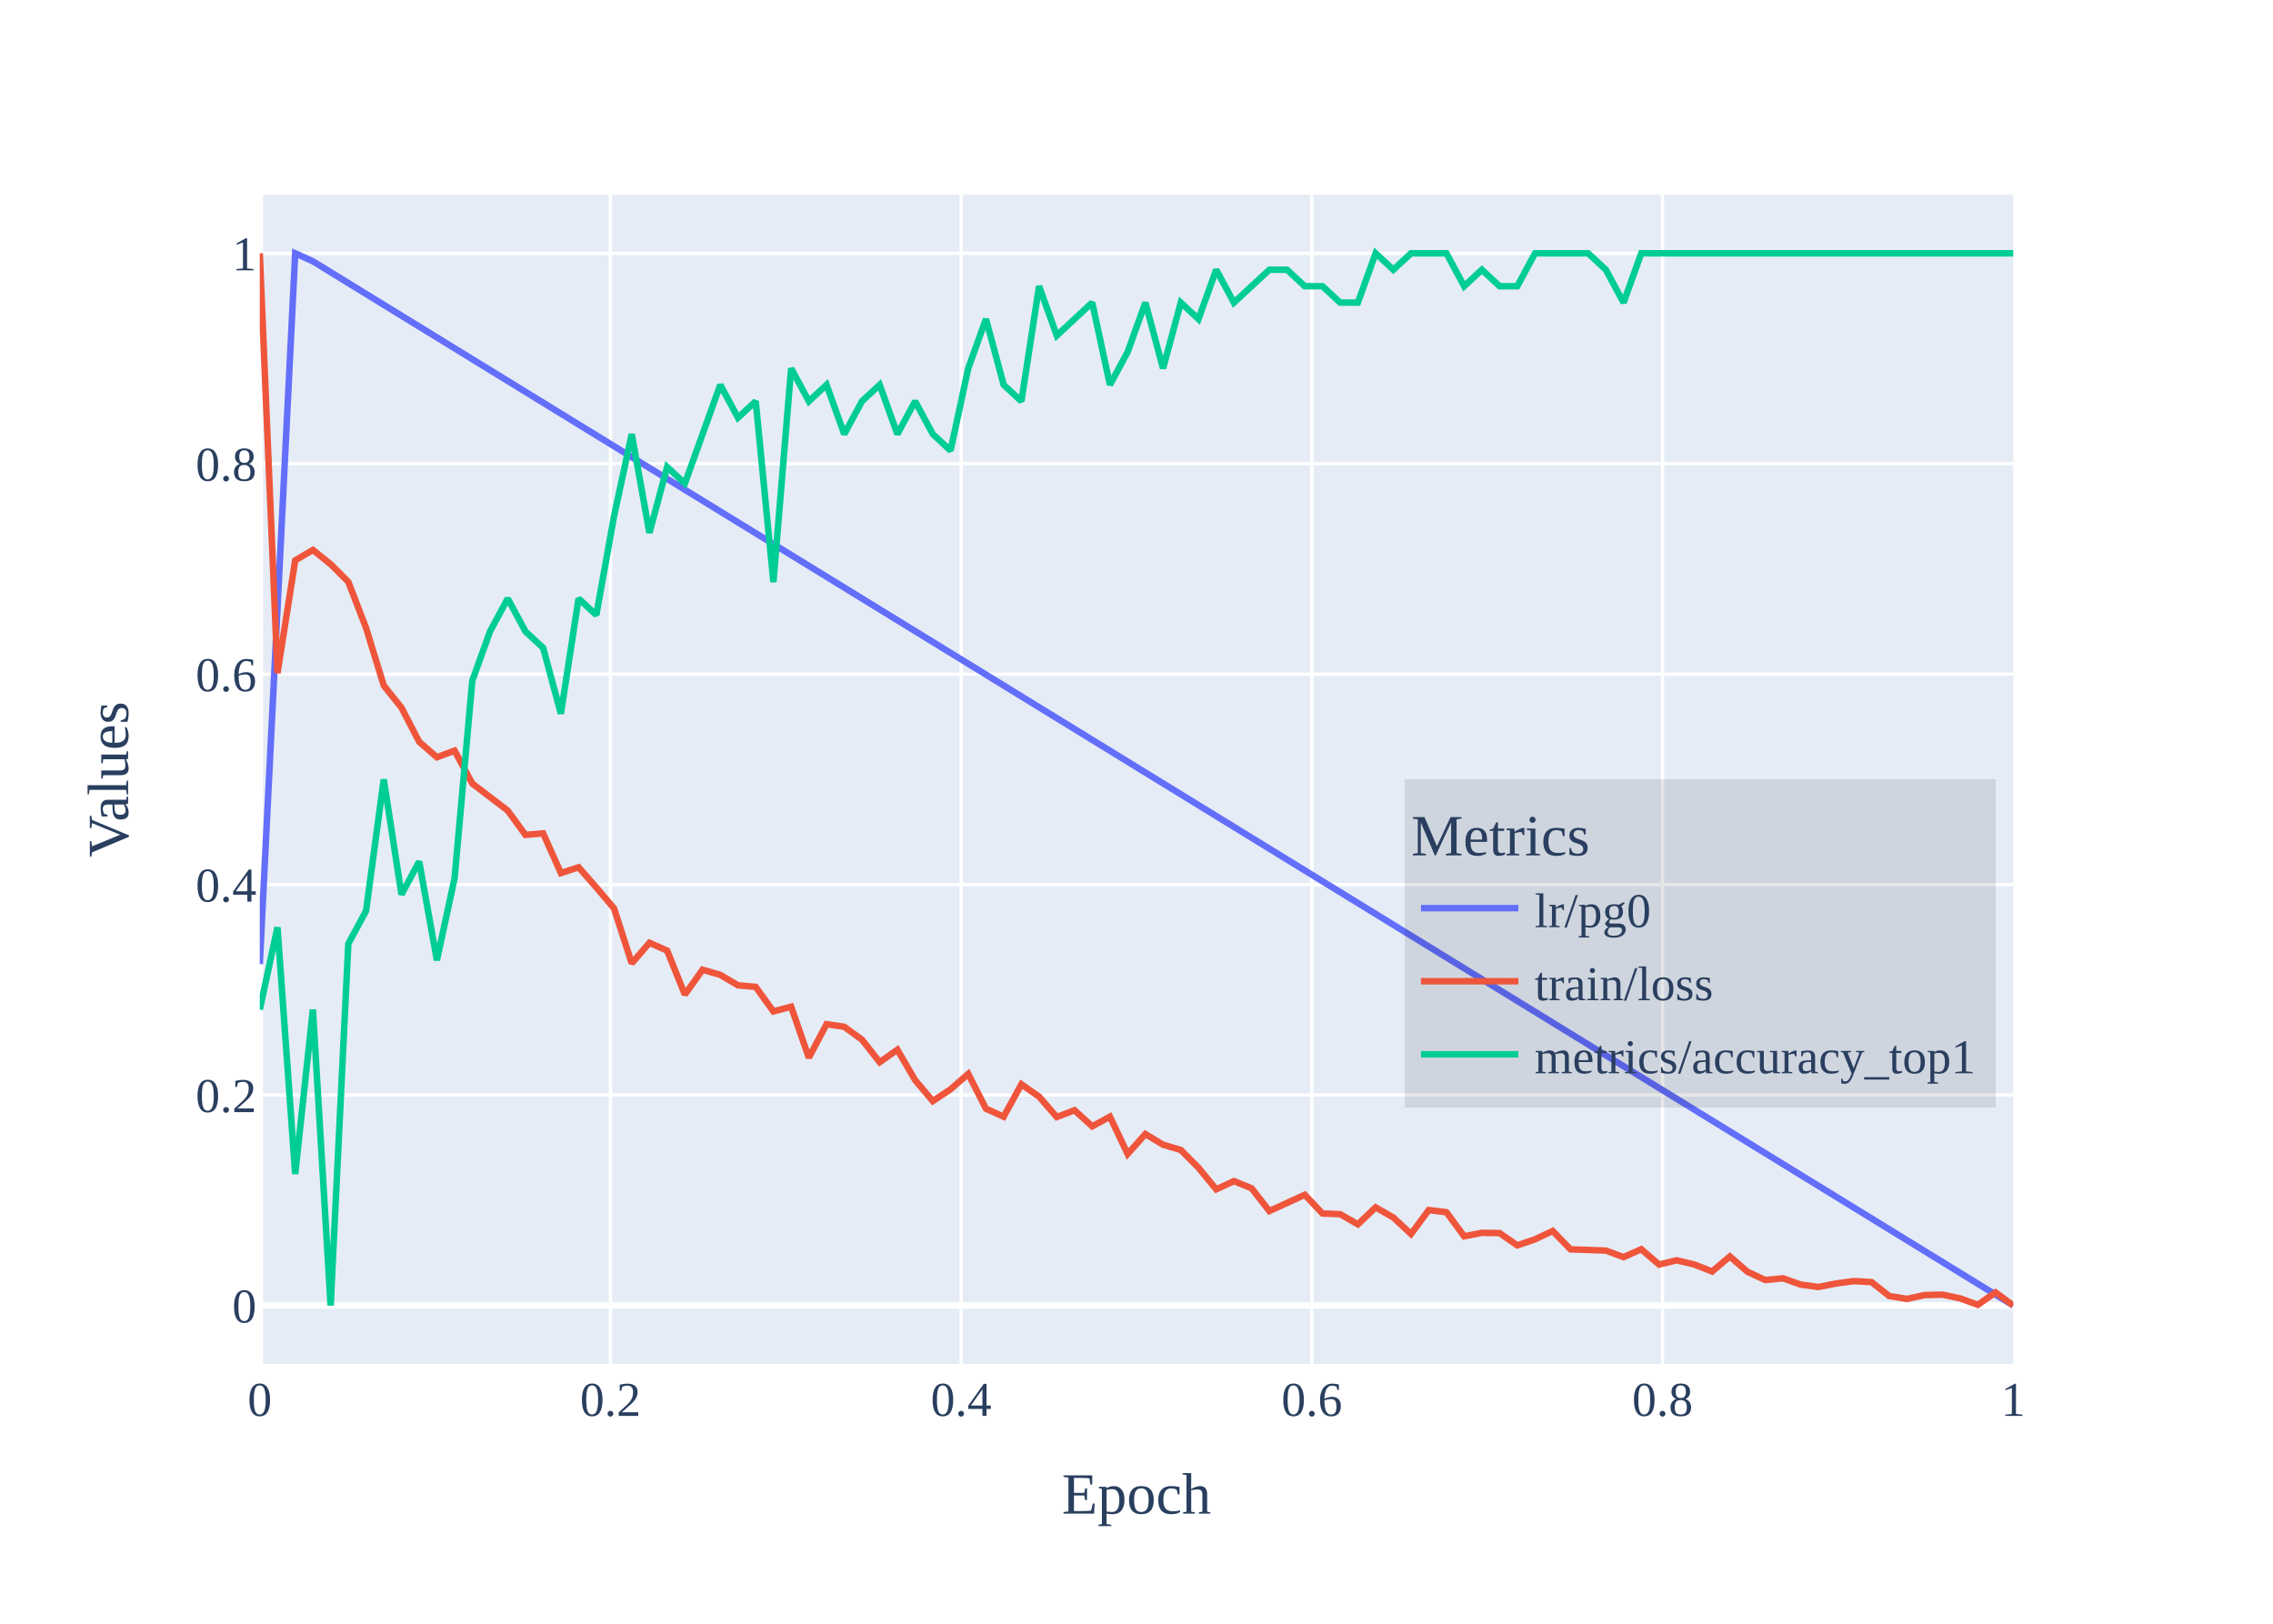
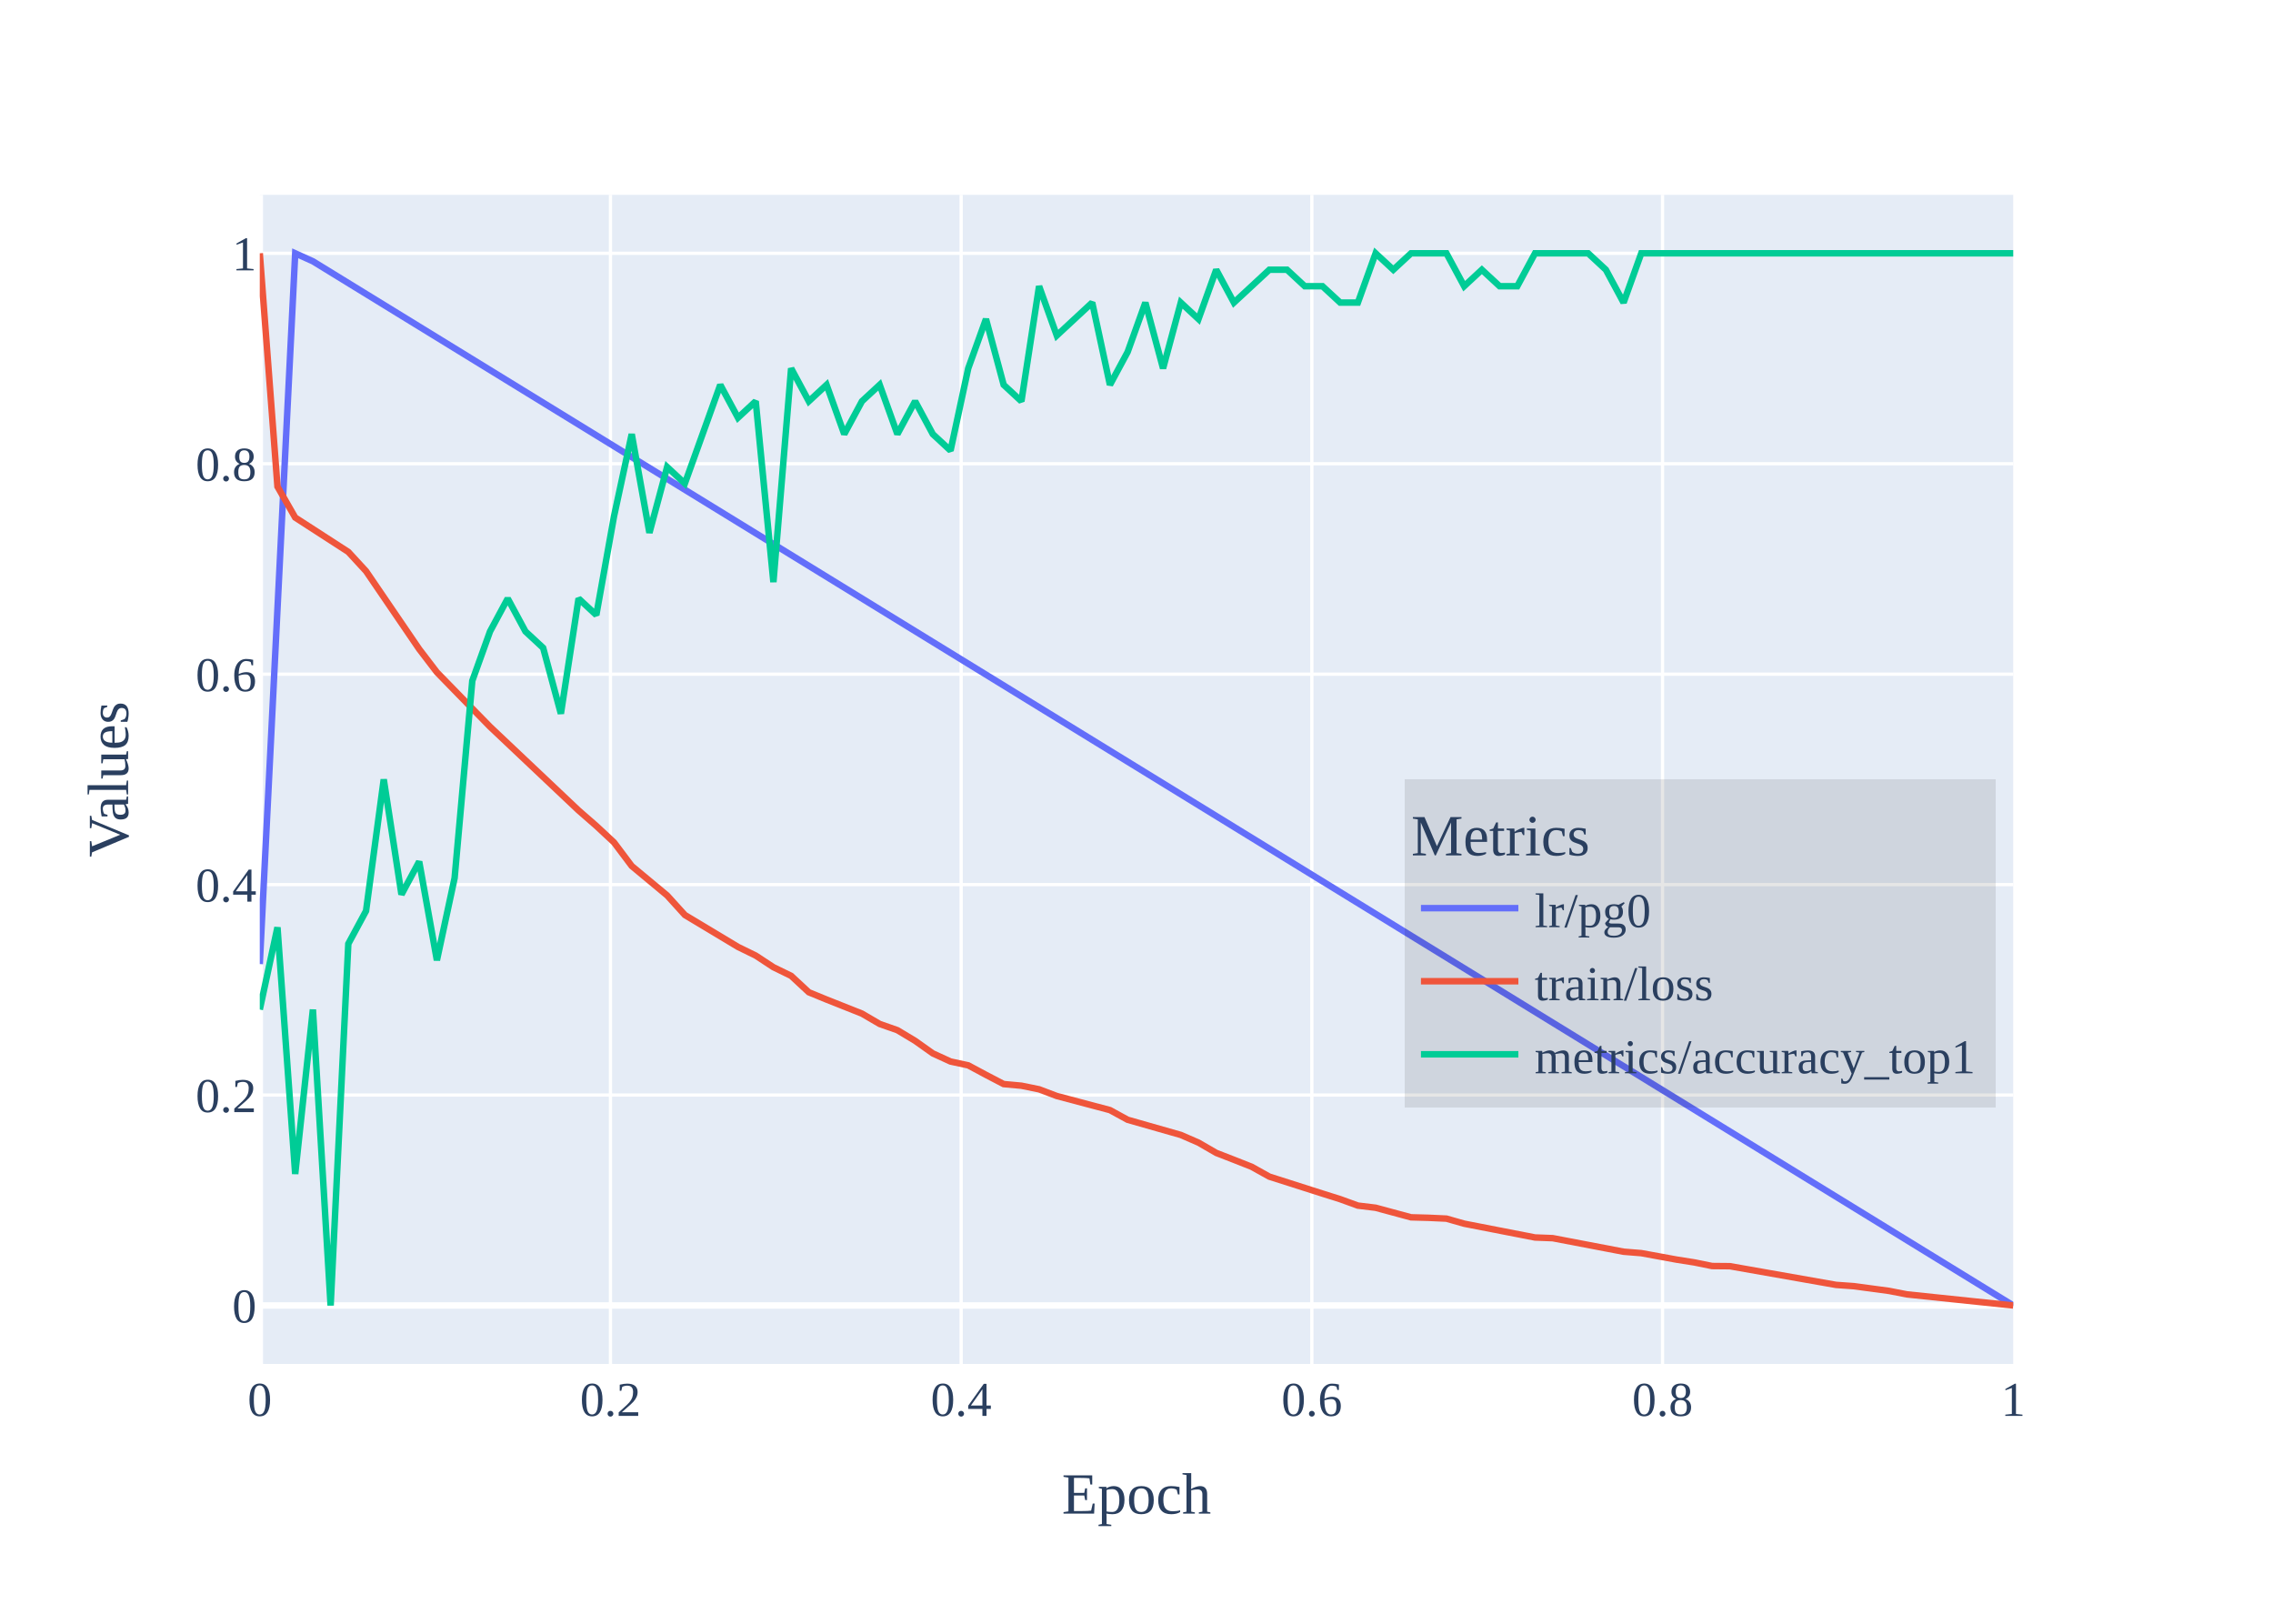
<svg xmlns="http://www.w3.org/2000/svg" class="main-svg" width="700" height="500" style="" viewBox="0 0 700 500">
  <rect x="0" y="0" width="700" height="500" style="fill: rgb(255, 255, 255); fill-opacity: 1;" />
-   <defs id="defs-92f056">
+   <defs id="defs-4b5e8f">
    <g class="clips">
-       <clipPath id="clip92f056xyplot" class="plotclip">
+       <clipPath id="clip4b5e8fxyplot" class="plotclip">
        <rect width="540" height="360" />
      </clipPath>
-       <clipPath class="axesclip" id="clip92f056x">
+       <clipPath class="axesclip" id="clip4b5e8fx">
        <rect x="80" y="0" width="540" height="500" />
      </clipPath>
-       <clipPath class="axesclip" id="clip92f056y">
+       <clipPath class="axesclip" id="clip4b5e8fy">
        <rect x="0" y="60" width="700" height="360" />
      </clipPath>
-       <clipPath class="axesclip" id="clip92f056xy">
+       <clipPath class="axesclip" id="clip4b5e8fxy">
        <rect x="80" y="60" width="540" height="360" />
      </clipPath>
    </g>
    <g class="gradients" />
    <g class="patterns" />
  </defs>
  <g class="bglayer">
    <rect class="bg" x="80" y="60" width="540" height="360" style="fill: rgb(229, 236, 246); fill-opacity: 1; stroke-width: 0;" />
  </g>
  <g class="layer-below">
    <g class="imagelayer" />
    <g class="shapelayer" />
  </g>
  <g class="cartesianlayer">
    <g class="subplot xy">
      <g class="layer-subplot">
        <g class="shapelayer" />
        <g class="imagelayer" />
      </g>
      <g class="minor-gridlayer">
        <g class="x" />
        <g class="y" />
      </g>
      <g class="gridlayer">
        <g class="x">
          <path class="xgrid crisp" transform="translate(188,0)" d="M0,60v360" style="stroke: rgb(255, 255, 255); stroke-opacity: 1; stroke-width: 1px;" />
          <path class="xgrid crisp" transform="translate(296,0)" d="M0,60v360" style="stroke: rgb(255, 255, 255); stroke-opacity: 1; stroke-width: 1px;" />
          <path class="xgrid crisp" transform="translate(404,0)" d="M0,60v360" style="stroke: rgb(255, 255, 255); stroke-opacity: 1; stroke-width: 1px;" />
          <path class="xgrid crisp" transform="translate(512,0)" d="M0,60v360" style="stroke: rgb(255, 255, 255); stroke-opacity: 1; stroke-width: 1px;" />
        </g>
        <g class="y">
          <path class="ygrid crisp" transform="translate(0,337.2)" d="M80,0h540" style="stroke: rgb(255, 255, 255); stroke-opacity: 1; stroke-width: 1px;" />
          <path class="ygrid crisp" transform="translate(0,272.4)" d="M80,0h540" style="stroke: rgb(255, 255, 255); stroke-opacity: 1; stroke-width: 1px;" />
          <path class="ygrid crisp" transform="translate(0,207.6)" d="M80,0h540" style="stroke: rgb(255, 255, 255); stroke-opacity: 1; stroke-width: 1px;" />
          <path class="ygrid crisp" transform="translate(0,142.8)" d="M80,0h540" style="stroke: rgb(255, 255, 255); stroke-opacity: 1; stroke-width: 1px;" />
          <path class="ygrid crisp" transform="translate(0,78)" d="M80,0h540" style="stroke: rgb(255, 255, 255); stroke-opacity: 1; stroke-width: 1px;" />
        </g>
      </g>
      <g class="zerolinelayer">
        <path class="xzl zl crisp" transform="translate(80,0)" d="M0,60v360" style="stroke: rgb(255, 255, 255); stroke-opacity: 1; stroke-width: 2px;" />
        <path class="yzl zl crisp" transform="translate(0,402)" d="M80,0h540" style="stroke: rgb(255, 255, 255); stroke-opacity: 1; stroke-width: 2px;" />
      </g>
      <g class="layer-between">
        <g class="shapelayer" />
        <g class="imagelayer" />
      </g>
      <path class="xlines-below" />
      <path class="ylines-below" />
      <g class="overlines-below" />
      <g class="xaxislayer-below" />
      <g class="yaxislayer-below" />
      <g class="overaxes-below" />
      <g class="overplot">
-         <g class="xy" transform="translate(80,60)" clip-path="url(#clip92f056xyplot)">
+         <g class="xy" transform="translate(80,60)" clip-path="url(#clip4b5e8fxyplot)">
          <g class="scatterlayer mlayer">
-             <g class="trace scatter trace88c7ae" style="stroke-miterlimit: 2; opacity: 1;">
+             <g class="trace scatter trace1c8cab" style="stroke-miterlimit: 2; opacity: 1;">
              <g class="fills" />
              <g class="errorbars" />
              <g class="lines">
                <path class="js-line" d="M0,236.87L10.91,18L16.36,20.46L540,342" style="vector-effect: none; fill: none; stroke: rgb(99, 110, 250); stroke-opacity: 1; stroke-width: 2px; opacity: 1;" />
              </g>
              <g class="points" />
              <g class="text" />
            </g>
-             <g class="trace scatter tracec05027" style="stroke-miterlimit: 2; opacity: 1;">
+             <g class="trace scatter tracef252f4" style="stroke-miterlimit: 2; opacity: 1;">
              <g class="fills" />
              <g class="errorbars" />
              <g class="lines">
-                 <path class="js-line" d="M0,18L5.45,147.27L10.91,112.56L16.36,109.35L21.82,113.72L27.27,119.18L32.73,133.35L38.18,151.09L43.64,157.92L49.09,168.42L54.55,173.18L60,171.15L65.45,181.28L76.36,189.6L81.82,197.08L87.27,196.62L92.73,208.84L98.18,207.06L103.64,213.27L109.09,219.7L114.55,236.63L120,230.32L125.45,232.71L130.91,246.24L136.36,238.62L141.82,240.18L147.27,243.41L152.73,243.9L158.18,251.44L163.64,249.99L169.09,265.68L174.55,255.38L180,256.19L185.45,260.14L190.91,267.07L196.36,263.24L201.82,272.59L207.27,279.06L212.73,275.43L218.18,270.68L223.64,281.41L229.09,283.86L234.55,273.89L240,277.7L245.45,283.97L250.91,281.88L256.36,286.83L261.82,283.87L267.27,295.34L272.73,289.21L278.18,292.5L283.64,294.1L289.09,299.58L294.55,306.23L300,303.7L305.45,305.91L310.91,312.92L321.82,307.91L327.27,313.67L332.73,313.89L338.18,317L343.64,311.79L349.09,314.9L354.55,319.98L360,312.61L365.45,313.28L370.91,320.69L376.36,319.62L381.82,319.71L387.27,323.49L392.73,321.61L398.18,319.06L403.64,324.71L414.55,325.09L420,327.1L425.45,324.68L430.91,329.38L436.36,328.09L441.82,329.39L447.27,331.54L452.73,326.9L458.18,331.63L463.64,334.16L469.09,333.63L474.55,335.57L480,336.3L485.45,335.23L490.91,334.49L496.36,334.8L501.82,339.1L507.27,339.97L512.73,338.8L518.18,338.66L523.64,339.81L529.09,341.79L534.55,337.97L540,342" style="vector-effect: none; fill: none; stroke: rgb(239, 85, 59); stroke-opacity: 1; stroke-width: 2px; opacity: 1;" />
+                 <path class="js-line" d="M0,18L5.45,89.84L10.91,99.37L27.27,109.95L32.73,115.88L49.09,139.87L54.55,147.01L65.45,158.2L70.91,163.78L98.18,189.56L103.64,194.32L109.09,199.4L114.55,206.67L125.45,215.73L130.91,221.75L147.27,231.58L152.73,234.25L158.18,237.83L163.64,240.49L169.09,245.55L174.55,247.79L185.45,252.12L190.91,255.31L196.36,257.22L201.82,260.5L207.27,264.37L212.73,266.87L218.18,268.05L223.64,270.98L229.09,273.82L234.55,274.32L240,275.43L245.45,277.49L261.82,281.83L267.27,284.81L283.64,289.48L289.09,291.85L294.55,295.01L300,297.13L305.45,299.28L310.91,302.32L327.27,307.54L332.73,309.26L338.18,311.24L343.64,311.9L354.55,314.85L360,315L365.45,315.25L370.91,316.81L392.73,321.06L398.18,321.27L420,325.44L425.45,325.88L436.36,327.88L441.82,328.74L447.27,329.85L452.73,329.9L485.45,335.66L490.91,336.05L501.82,337.52L507.27,338.58L540,342" style="vector-effect: none; fill: none; stroke: rgb(239, 85, 59); stroke-opacity: 1; stroke-width: 2px; opacity: 1;" />
              </g>
              <g class="points" />
              <g class="text" />
            </g>
-             <g class="trace scatter tracec8ad27" style="stroke-miterlimit: 2; opacity: 1;">
+             <g class="trace scatter trace3da8ba" style="stroke-miterlimit: 2; opacity: 1;">
              <g class="fills" />
              <g class="errorbars" />
              <g class="lines">
                <path class="js-line" d="M0,250.87L5.45,225.56L10.91,301.5L16.36,250.87L21.82,342L27.27,230.62L32.73,220.5L38.18,180L43.64,215.44L49.09,205.31L54.55,235.69L60,210.37L65.45,149.63L70.91,134.44L76.36,124.31L81.82,134.44L87.27,139.5L92.73,159.75L98.18,124.31L103.64,129.38L109.09,99L114.55,73.68L120,104.06L125.45,83.81L130.91,88.88L141.82,58.5L147.27,68.63L152.73,63.56L158.18,119.25L163.64,53.43L169.09,63.56L174.55,58.5L180,73.68L185.45,63.56L190.91,58.5L196.36,73.68L201.82,63.56L207.27,73.68L212.73,78.75L218.18,53.43L223.64,38.25L229.09,58.5L234.55,63.56L240,28.13L245.45,43.31L256.36,33.18L261.82,58.5L267.27,48.38L272.73,33.18L278.18,53.43L283.64,33.18L289.09,38.25L294.55,23.06L300,33.18L305.45,28.13L310.91,23.06L316.36,23.06L321.82,28.13L327.27,28.13L332.73,33.18L338.18,33.18L343.64,18L349.09,23.06L354.55,18L360,18L365.45,18L370.91,28.13L376.36,23.06L381.82,28.13L387.27,28.13L392.73,18L409.09,18L414.55,23.06L420,33.18L425.45,18L540,18" style="vector-effect: none; fill: none; stroke: rgb(0, 204, 150); stroke-opacity: 1; stroke-width: 2px; opacity: 1;" />
              </g>
              <g class="points" />
              <g class="text" />
            </g>
          </g>
        </g>
      </g>
      <path class="xlines-above crisp" d="M0,0" style="fill: none;" />
      <path class="ylines-above crisp" d="M0,0" style="fill: none;" />
      <g class="overlines-above" />
      <g class="xaxislayer-above">
        <g class="xtick">
          <text text-anchor="middle" x="0" y="436" transform="translate(80,0)" style="font-family: 'Times New Roman'; font-size: 15px; fill: rgb(42, 63, 95); fill-opacity: 1; white-space: pre; opacity: 1;">0</text>
        </g>
        <g class="xtick">
          <text text-anchor="middle" x="0" y="436" style="font-family: 'Times New Roman'; font-size: 15px; fill: rgb(42, 63, 95); fill-opacity: 1; white-space: pre; opacity: 1;" transform="translate(188,0)">0.2</text>
        </g>
        <g class="xtick">
          <text text-anchor="middle" x="0" y="436" style="font-family: 'Times New Roman'; font-size: 15px; fill: rgb(42, 63, 95); fill-opacity: 1; white-space: pre; opacity: 1;" transform="translate(296,0)">0.4</text>
        </g>
        <g class="xtick">
          <text text-anchor="middle" x="0" y="436" style="font-family: 'Times New Roman'; font-size: 15px; fill: rgb(42, 63, 95); fill-opacity: 1; white-space: pre; opacity: 1;" transform="translate(404,0)">0.6</text>
        </g>
        <g class="xtick">
          <text text-anchor="middle" x="0" y="436" style="font-family: 'Times New Roman'; font-size: 15px; fill: rgb(42, 63, 95); fill-opacity: 1; white-space: pre; opacity: 1;" transform="translate(512,0)">0.8</text>
        </g>
        <g class="xtick">
          <text text-anchor="middle" x="0" y="436" style="font-family: 'Times New Roman'; font-size: 15px; fill: rgb(42, 63, 95); fill-opacity: 1; white-space: pre; opacity: 1;" transform="translate(620,0)">1</text>
        </g>
      </g>
      <g class="yaxislayer-above">
        <g class="ytick">
          <text text-anchor="end" x="79" y="5.25" transform="translate(0,402)" style="font-family: 'Times New Roman'; font-size: 15px; fill: rgb(42, 63, 95); fill-opacity: 1; white-space: pre; opacity: 1;">0</text>
        </g>
        <g class="ytick">
          <text text-anchor="end" x="79" y="5.25" style="font-family: 'Times New Roman'; font-size: 15px; fill: rgb(42, 63, 95); fill-opacity: 1; white-space: pre; opacity: 1;" transform="translate(0,337.2)">0.2</text>
        </g>
        <g class="ytick">
          <text text-anchor="end" x="79" y="5.25" style="font-family: 'Times New Roman'; font-size: 15px; fill: rgb(42, 63, 95); fill-opacity: 1; white-space: pre; opacity: 1;" transform="translate(0,272.4)">0.4</text>
        </g>
        <g class="ytick">
          <text text-anchor="end" x="79" y="5.25" style="font-family: 'Times New Roman'; font-size: 15px; fill: rgb(42, 63, 95); fill-opacity: 1; white-space: pre; opacity: 1;" transform="translate(0,207.6)">0.6</text>
        </g>
        <g class="ytick">
          <text text-anchor="end" x="79" y="5.25" style="font-family: 'Times New Roman'; font-size: 15px; fill: rgb(42, 63, 95); fill-opacity: 1; white-space: pre; opacity: 1;" transform="translate(0,142.8)">0.8</text>
        </g>
        <g class="ytick">
          <text text-anchor="end" x="79" y="5.25" style="font-family: 'Times New Roman'; font-size: 15px; fill: rgb(42, 63, 95); fill-opacity: 1; white-space: pre; opacity: 1;" transform="translate(0,78)">1</text>
        </g>
      </g>
      <g class="overaxes-above" />
    </g>
  </g>
  <g class="polarlayer" />
  <g class="smithlayer" />
  <g class="ternarylayer" />
  <g class="geolayer" />
  <g class="funnelarealayer" />
  <g class="pielayer" />
  <g class="iciclelayer" />
  <g class="treemaplayer" />
  <g class="sunburstlayer" />
  <g class="glimages" />
-   <defs id="topdefs-92f056">
+   <defs id="topdefs-4b5e8f">
    <g class="clips" />
-     <clipPath id="legend92f056">
+     <clipPath id="legend4b5e8f">
      <rect width="182" height="101" x="0" y="0" />
    </clipPath>
  </defs>
  <g class="layer-above">
    <g class="imagelayer" />
    <g class="shapelayer" />
  </g>
  <g class="infolayer">
    <g class="legend" pointer-events="all" transform="translate(432.6,240)">
      <rect class="bg" shape-rendering="crispEdges" width="182" height="101" x="0" y="0" style="stroke: rgb(68, 68, 68); stroke-opacity: 1; fill: rgb(0, 0, 0); fill-opacity: 0.1; stroke-width: 0px;" />
-       <g class="scrollbox" transform="" clip-path="url(#legend92f056)">
+       <g class="scrollbox" transform="" clip-path="url(#legend4b5e8f)">
        <text class="legendtitletext" text-anchor="start" x="2" y="23.4" style="font-family: 'Times New Roman'; font-size: 18px; fill: rgb(42, 63, 95); fill-opacity: 1; white-space: pre;">Metrics</text>
        <g class="groups" transform="">
          <g class="traces" transform="translate(0,39.65)" style="opacity: 1;">
            <text class="legendtext" text-anchor="start" x="40" y="5.85" style="font-family: 'Times New Roman'; font-size: 15px; fill: rgb(42, 63, 95); fill-opacity: 1; white-space: pre;">lr/pg0</text>
            <g class="layers" style="opacity: 1;">
              <g class="legendfill" />
              <g class="legendlines">
                <path class="js-line" d="M5,0h30" style="fill: none; stroke: rgb(99, 110, 250); stroke-opacity: 1; stroke-width: 2px;" />
              </g>
              <g class="legendsymbols">
                <g class="legendpoints" />
              </g>
            </g>
            <rect class="legendtoggle" x="0" y="-11.25" width="176.781" height="22.5" style="fill: rgb(0, 0, 0); fill-opacity: 0;" />
          </g>
        </g>
        <g class="groups" transform="">
          <g class="traces" transform="translate(0,62.15)" style="opacity: 1;">
            <text class="legendtext" text-anchor="start" x="40" y="5.85" style="font-family: 'Times New Roman'; font-size: 15px; fill: rgb(42, 63, 95); fill-opacity: 1; white-space: pre;">train/loss</text>
            <g class="layers" style="opacity: 1;">
              <g class="legendfill" />
              <g class="legendlines">
                <path class="js-line" d="M5,0h30" style="fill: none; stroke: rgb(239, 85, 59); stroke-opacity: 1; stroke-width: 2px;" />
              </g>
              <g class="legendsymbols">
                <g class="legendpoints" />
              </g>
            </g>
            <rect class="legendtoggle" x="0" y="-11.25" width="176.781" height="22.5" style="fill: rgb(0, 0, 0); fill-opacity: 0;" />
          </g>
        </g>
        <g class="groups" transform="">
          <g class="traces" transform="translate(0,84.65)" style="opacity: 1;">
            <text class="legendtext" text-anchor="start" x="40" y="5.85" style="font-family: 'Times New Roman'; font-size: 15px; fill: rgb(42, 63, 95); fill-opacity: 1; white-space: pre;">metrics/accuracy_top1</text>
            <g class="layers" style="opacity: 1;">
              <g class="legendfill" />
              <g class="legendlines">
                <path class="js-line" d="M5,0h30" style="fill: none; stroke: rgb(0, 204, 150); stroke-opacity: 1; stroke-width: 2px;" />
              </g>
              <g class="legendsymbols">
                <g class="legendpoints" />
              </g>
            </g>
            <rect class="legendtoggle" x="0" y="-11.25" width="176.781" height="22.5" style="fill: rgb(0, 0, 0); fill-opacity: 0;" />
          </g>
        </g>
      </g>
      <rect class="scrollbar" rx="20" ry="3" width="0" height="0" x="0" y="0" style="fill: rgb(128, 139, 164); fill-opacity: 1;" />
    </g>
    <g class="g-gtitle" />
    <g class="g-xtitle">
      <text class="xtitle" x="350" y="466.1" text-anchor="middle" style="opacity: 1; font-family: 'Times New Roman'; font-size: 18px; fill: rgb(42, 63, 95); fill-opacity: 1; white-space: pre;">Epoch</text>
    </g>
    <g class="g-ytitle">
      <text class="ytitle" transform="rotate(-90,39.45,240)" x="39.45" y="240" text-anchor="middle" style="opacity: 1; font-family: 'Times New Roman'; font-size: 18px; fill: rgb(42, 63, 95); fill-opacity: 1; white-space: pre;">Values</text>
    </g>
  </g>
</svg>
